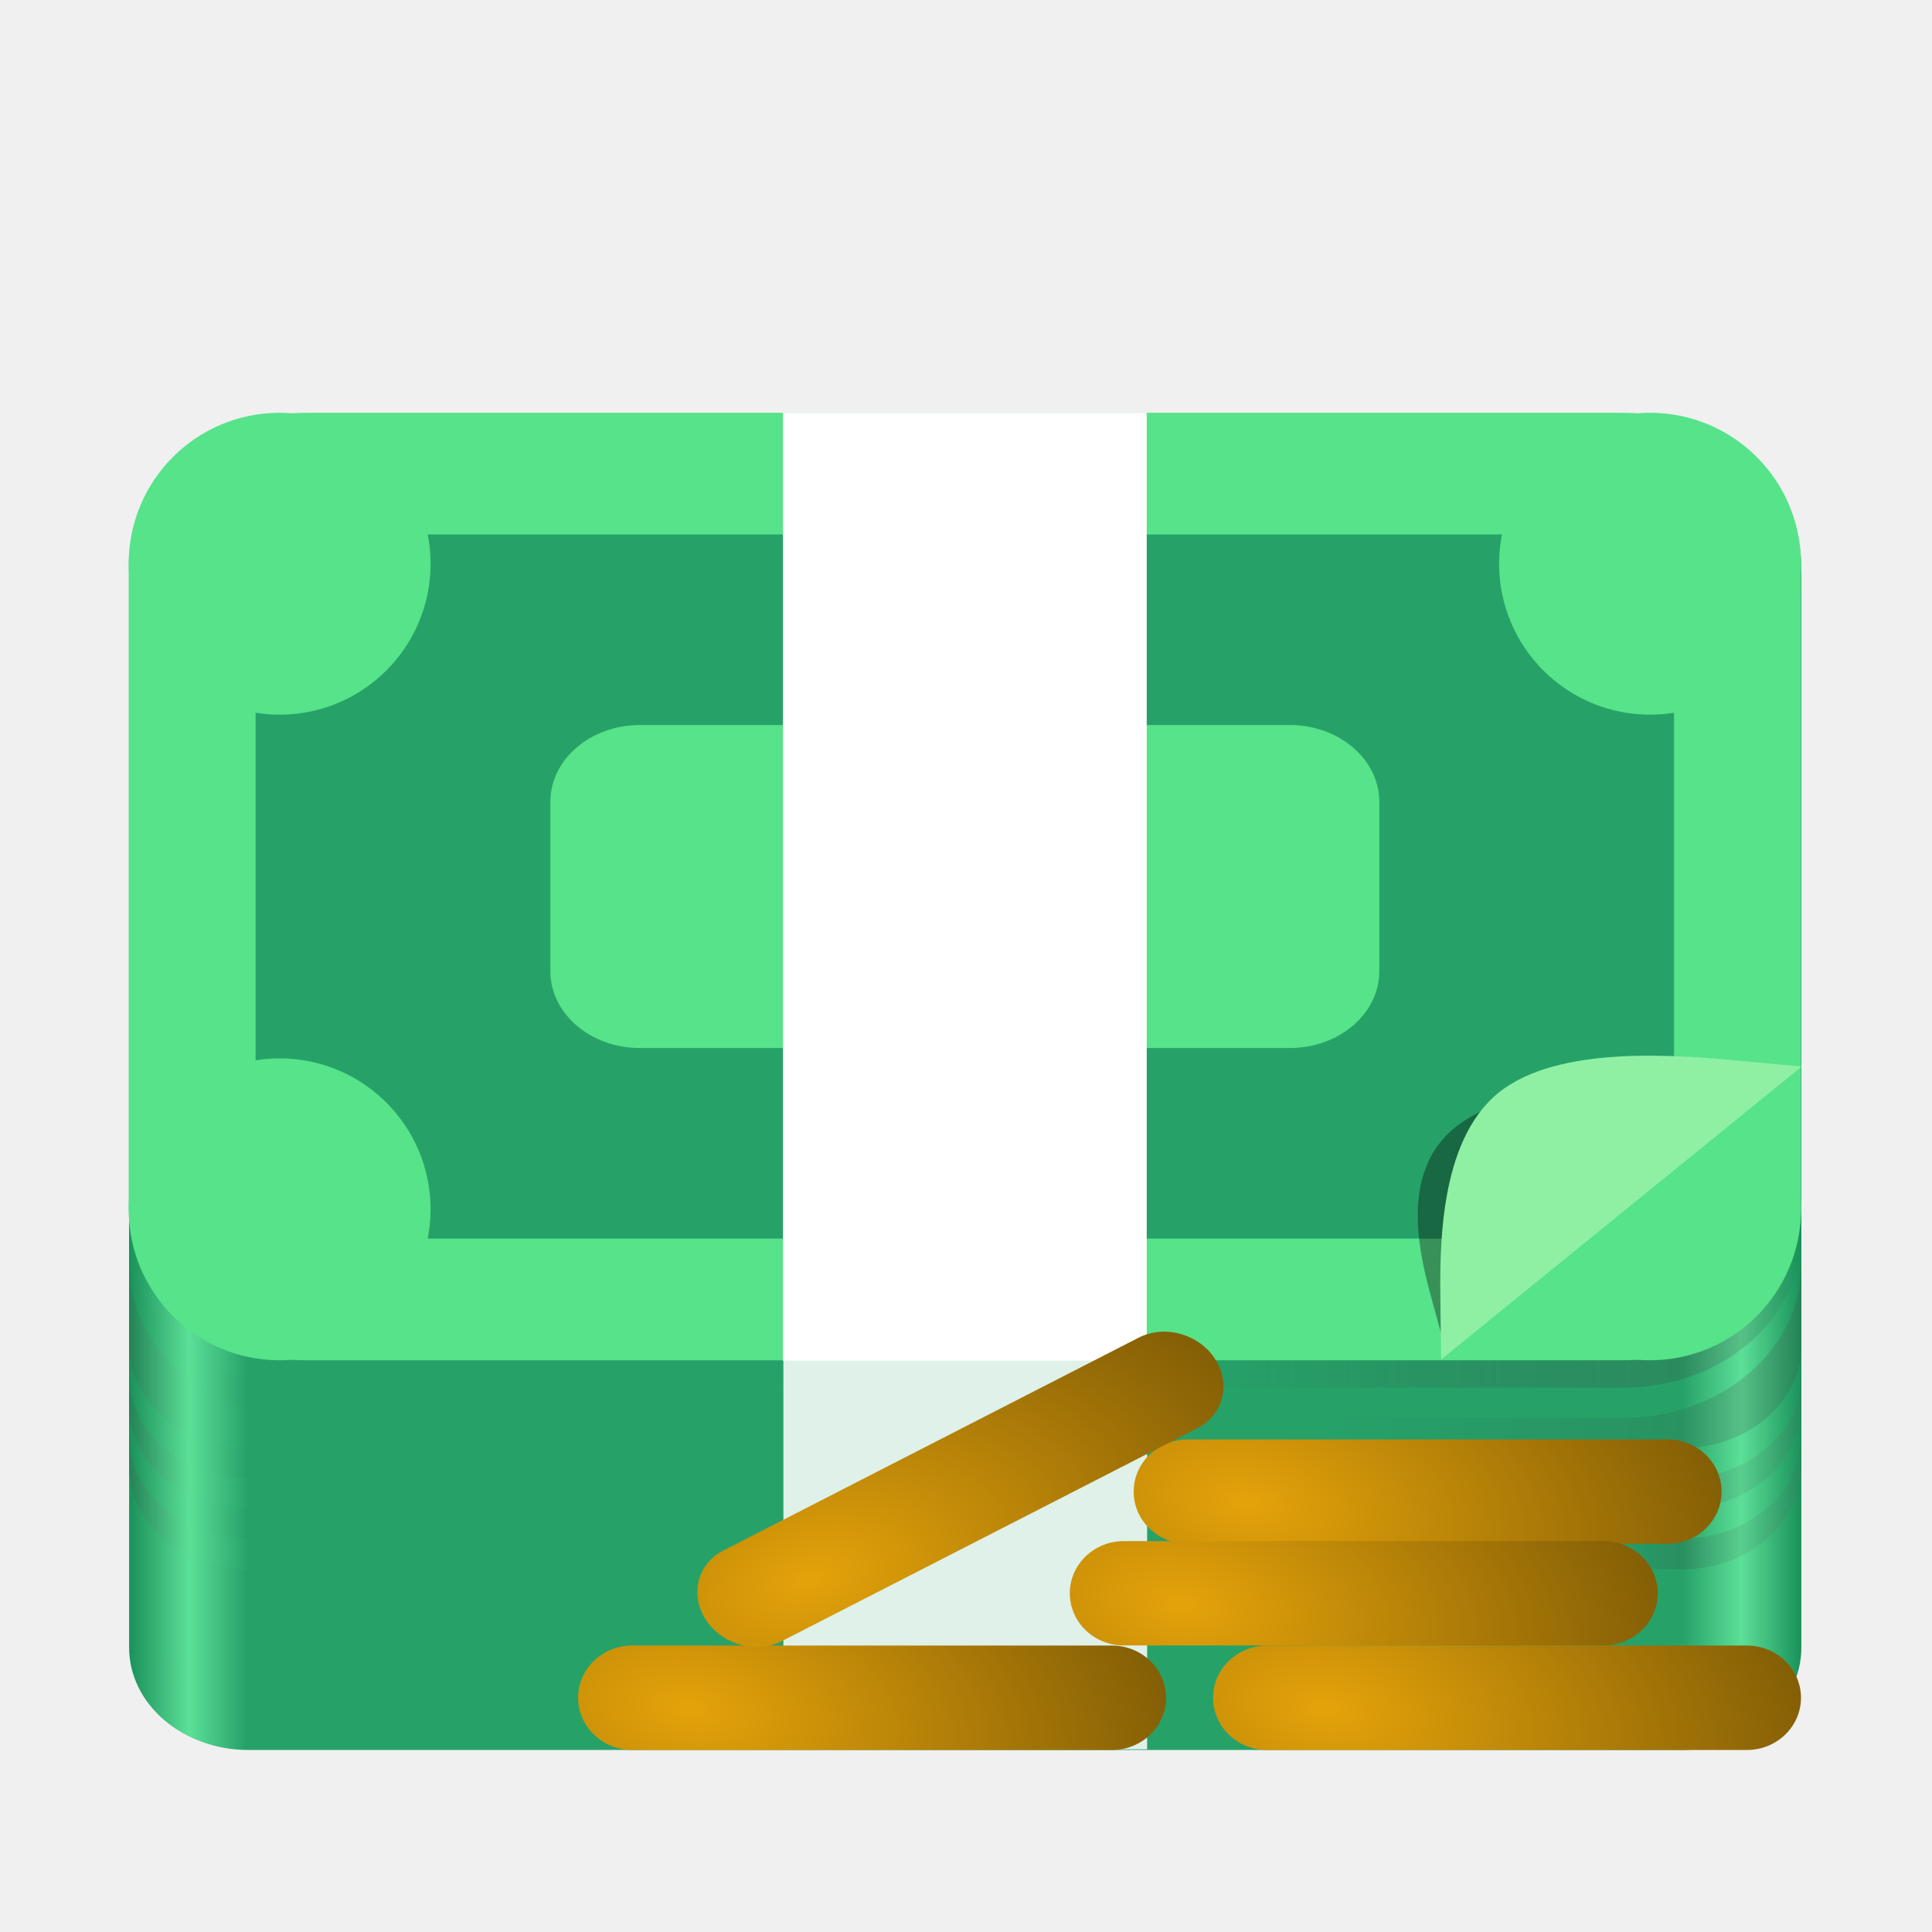
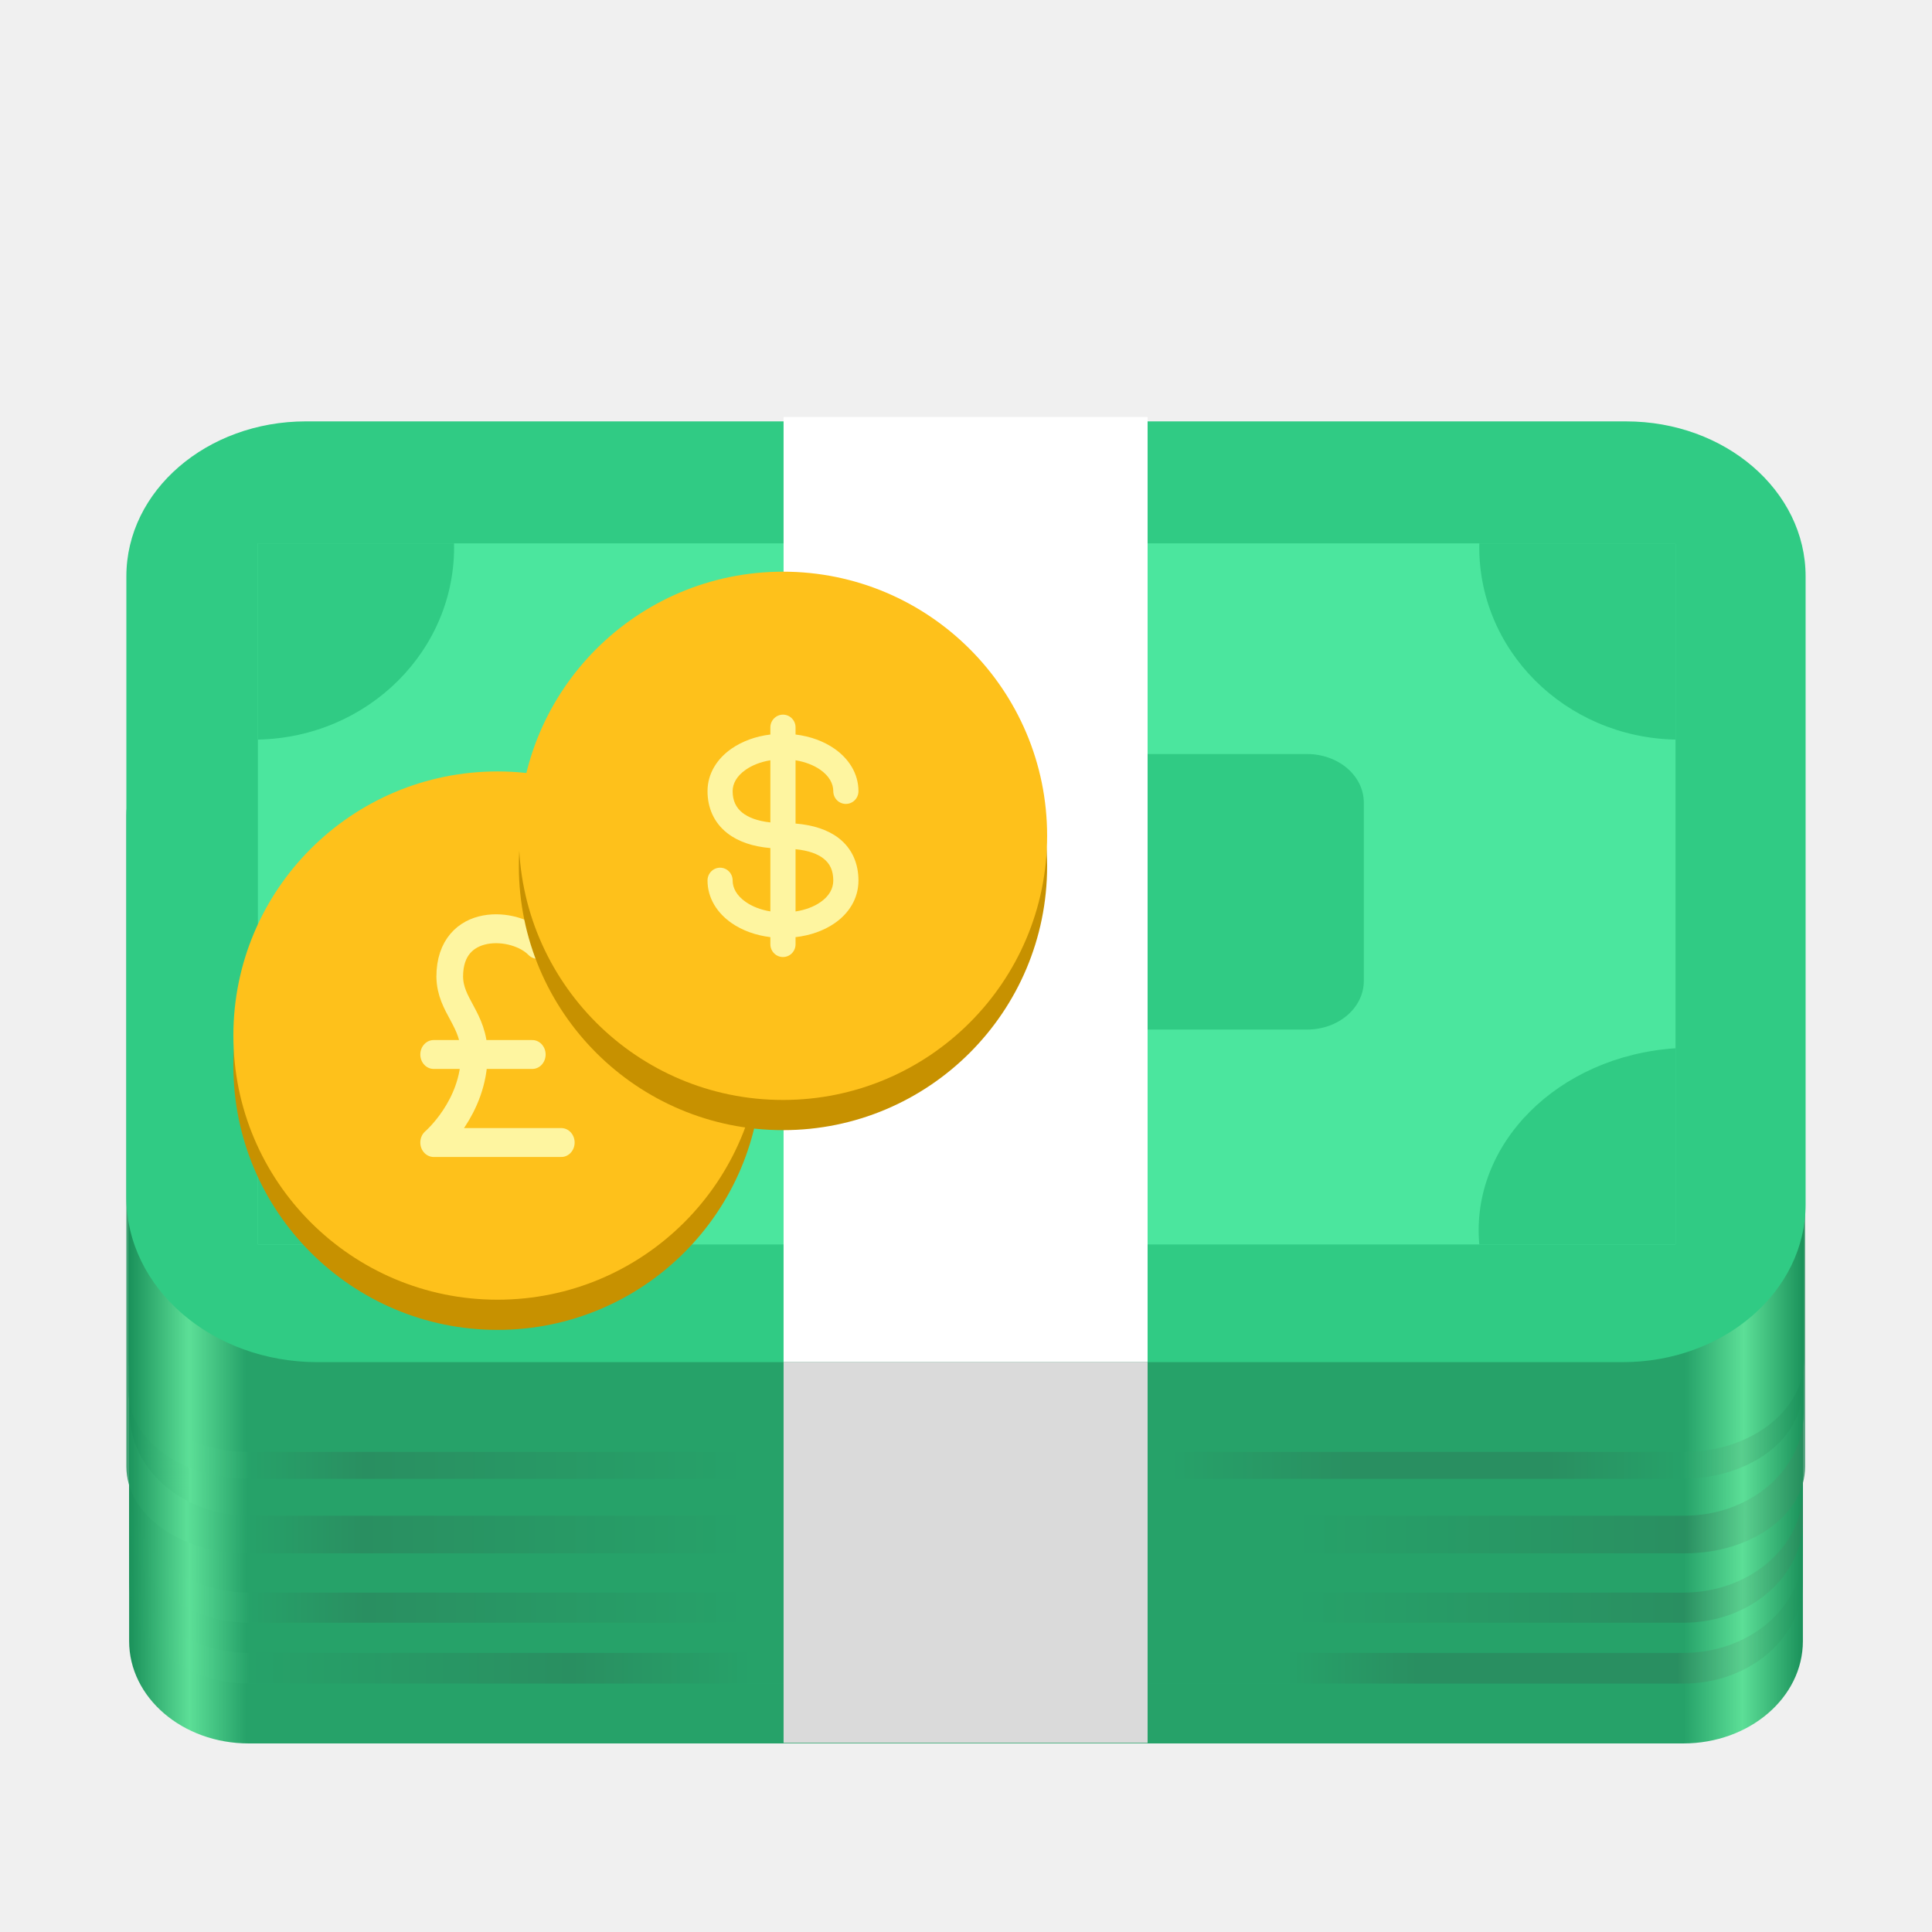
<svg xmlns="http://www.w3.org/2000/svg" xmlns:xlink="http://www.w3.org/1999/xlink" height="128px" viewBox="0 0 128 128" width="128px">
  <linearGradient id="a" gradientUnits="userSpaceOnUse">
    <stop offset="0" stop-color="#1a915a" />
    <stop offset="0.036" stop-color="#5cdf97" />
    <stop offset="0.07" stop-color="#26a269" />
    <stop offset="0.929" stop-color="#26a269" />
    <stop offset="0.964" stop-color="#5cdf97" />
    <stop offset="1" stop-color="#1a915a" />
  </linearGradient>
-   <linearGradient id="b" gradientTransform="matrix(0.247304 0 0 0.212061 -13.35709 211.239)" x1="88.596" x2="536.596" xlink:href="#a" y1="-449.394" y2="-449.394" />
-   <linearGradient id="c" gradientTransform="matrix(0.247304 0 0 0.21217 -13.35715 199.3266)" gradientUnits="userSpaceOnUse" x1="88.596" x2="536.596" y1="-449.394" y2="-449.394">
-     <stop offset="0" stop-color="#257f55" stop-opacity="0.82" />
+   <linearGradient id="b" gradientTransform="matrix(0.247525 0 0 0.211915 -13.3765 210.7427)" x1="88.596" x2="536.596" xlink:href="#a" y1="-449.394" y2="-449.394" />
+   <linearGradient id="c" gradientTransform="matrix(0.247525 0 0 0.212024 -13.37656 206.833)" gradientUnits="userSpaceOnUse" x1="88.596" x2="536.596" y1="-449.394" y2="-449.394">
+     <stop offset="0" stop-color="#1a915a" stop-opacity="0.82" />
    <stop offset="0.036" stop-color="#5cdf97" stop-opacity="0.82" />
    <stop offset="0.072" stop-color="#26a269" stop-opacity="0.82" />
-     <stop offset="0.876" stop-color="#26a269" stop-opacity="0.82" />
+     <stop offset="0.264" stop-color="#2a8b5f" stop-opacity="0.82" />
+     <stop offset="0.371" stop-color="#26a269" stop-opacity="0.82" />
+     <stop offset="0.692" stop-color="#26a269" stop-opacity="0.82" />
+     <stop offset="0.77" stop-color="#2a8b5f" stop-opacity="0.82" />
+     <stop offset="0.925" stop-color="#2a8b5f" stop-opacity="0.82" />
+     <stop offset="0.964" stop-color="#59cb8c" stop-opacity="0.82" />
+     <stop offset="1" stop-color="#1a915a" stop-opacity="0.82" />
+   </linearGradient>
+   <linearGradient id="d" gradientTransform="matrix(0.247525 0 0 0.211915 -13.37556 204.7496)" x1="88.596" x2="536.596" xlink:href="#a" y1="-449.394" y2="-449.394" />
+   <linearGradient id="e" gradientUnits="userSpaceOnUse">
+     <stop offset="0" stop-color="#1a915a" stop-opacity="0.82" />
+     <stop offset="0.036" stop-color="#5cdf97" stop-opacity="0.82" />
+     <stop offset="0.072" stop-color="#26a269" stop-opacity="0.82" />
+     <stop offset="0.141" stop-color="#2a8b5f" stop-opacity="0.82" />
+     <stop offset="0.367" stop-color="#26a269" stop-opacity="0.82" />
+     <stop offset="0.697" stop-color="#26a269" stop-opacity="0.82" />
    <stop offset="0.929" stop-color="#2a8b5f" stop-opacity="0.82" />
    <stop offset="0.964" stop-color="#59cb8c" stop-opacity="0.82" />
    <stop offset="1" stop-color="#258a5b" stop-opacity="0.82" />
  </linearGradient>
-   <linearGradient id="d" gradientTransform="matrix(0.247304 0 0 0.212061 -13.35616 197.2418)" x1="88.596" x2="536.596" xlink:href="#a" y1="-449.394" y2="-449.394" />
-   <linearGradient id="e" gradientTransform="matrix(0.247304 0 0 0.212061 -13.35712 195.2435)" gradientUnits="userSpaceOnUse" x1="88.596" x2="536.596" y1="-449.394" y2="-449.394">
-     <stop offset="0" stop-color="#257f55" stop-opacity="0.82" />
+   <linearGradient id="f" gradientTransform="matrix(0.247525 0 0 0.211915 -13.37653 202.7527)" x1="88.596" x2="536.596" xlink:href="#e" y1="-449.394" y2="-449.394" />
+   <linearGradient id="g" gradientTransform="matrix(0.247525 0 0 0.211915 -13.37589 200.7509)" x1="88.596" x2="536.596" xlink:href="#a" y1="-449.394" y2="-449.394" />
+   <linearGradient id="h" gradientTransform="matrix(0.248261 0 0 0.179756 -13.62221 183.697)" x1="88.596" x2="536.596" xlink:href="#e" y1="-449.394" y2="-449.394" />
+   <linearGradient id="i" gradientTransform="matrix(0.247525 0 0 0.211915 -13.32836 195.6576)" x1="88.596" x2="536.596" xlink:href="#a" y1="-449.394" y2="-449.394" />
+   <linearGradient id="j" gradientTransform="matrix(0.247429 0 0 0.179756 -13.40212 178.7596)" gradientUnits="userSpaceOnUse" x1="88.596" x2="536.596" y1="-449.394" y2="-449.394">
+     <stop offset="0" stop-color="#1a915a" stop-opacity="0.82" />
    <stop offset="0.036" stop-color="#5cdf97" stop-opacity="0.82" />
    <stop offset="0.072" stop-color="#26a269" stop-opacity="0.82" />
-     <stop offset="0.783" stop-color="#26a269" stop-opacity="0.82" />
-     <stop offset="0.929" stop-color="#2a8b5f" stop-opacity="0.82" />
+     <stop offset="0.141" stop-color="#2a8b5f" stop-opacity="0.82" />
+     <stop offset="0.367" stop-color="#26a269" stop-opacity="0.82" />
+     <stop offset="0.623" stop-color="#26a269" stop-opacity="0.82" />
+     <stop offset="0.733" stop-color="#2a8b5f" stop-opacity="0.82" />
+     <stop offset="0.849" stop-color="#2a8b5f" stop-opacity="0.82" />
+     <stop offset="0.929" stop-color="#26a269" stop-opacity="0.82" />
    <stop offset="0.964" stop-color="#59cb8c" stop-opacity="0.82" />
-     <stop offset="1" stop-color="#258a5b" stop-opacity="0.82" />
-   </linearGradient>
-   <linearGradient id="f" gradientTransform="matrix(0.247304 0 0 0.212061 -13.35649 193.2403)" x1="88.596" x2="536.596" xlink:href="#a" y1="-449.394" y2="-449.394" />
-   <linearGradient id="g" gradientTransform="matrix(0.247304 0 0 0.212061 -13.35682 191.2415)" gradientUnits="userSpaceOnUse" x1="88.596" x2="536.596" y1="-449.394" y2="-449.394">
-     <stop offset="0" stop-color="#257f55" stop-opacity="0.82" />
-     <stop offset="0.036" stop-color="#5cdf97" stop-opacity="0.82" />
-     <stop offset="0.071" stop-color="#26a269" stop-opacity="0.82" />
-     <stop offset="0.707" stop-color="#26a269" stop-opacity="0.82" />
-     <stop offset="0.929" stop-color="#298f60" stop-opacity="0.82" />
-     <stop offset="0.964" stop-color="#55ba83" stop-opacity="0.82" />
-     <stop offset="1" stop-color="#257f55" stop-opacity="0.82" />
-   </linearGradient>
-   <linearGradient id="h" gradientTransform="matrix(0.247304 0 0 0.212061 -13.3567 189.2389)" x1="88.596" x2="536.596" xlink:href="#a" y1="-449.394" y2="-449.394" />
-   <linearGradient id="i" gradientTransform="matrix(0.247304 0 0 0.212061 -13.3567 187.2394)" gradientUnits="userSpaceOnUse" x1="88.596" x2="536.596" y1="-449.394" y2="-449.394">
-     <stop offset="0" stop-color="#1a915a" stop-opacity="0.82" />
-     <stop offset="0.036" stop-color="#5cdf97" stop-opacity="0.82" />
-     <stop offset="0.071" stop-color="#26a269" stop-opacity="0.82" />
-     <stop offset="0.642" stop-color="#26a269" stop-opacity="0.82" />
-     <stop offset="0.929" stop-color="#2f7555" stop-opacity="0.502" />
-     <stop offset="0.964" stop-color="#55ba83" stop-opacity="0.82" />
    <stop offset="1" stop-color="#1a915a" stop-opacity="0.82" />
  </linearGradient>
-   <linearGradient id="j" gradientUnits="userSpaceOnUse">
-     <stop offset="0" stop-color="#e5a30a" />
-     <stop offset="1" stop-color="#835e06" />
-   </linearGradient>
-   <radialGradient id="k" cx="-361.967" cy="279.617" gradientTransform="matrix(1.542278 0.241623 -0.146315 0.88012 681.6983 -59.09218)" r="21.206" xlink:href="#j" />
-   <radialGradient id="l" cx="-361.967" cy="279.617" gradientTransform="matrix(1.542278 0.24163 -0.146315 0.880146 677.4642 -52.36117)" r="21.206" xlink:href="#j" />
-   <radialGradient id="m" cx="-361.967" cy="279.617" gradientTransform="matrix(1.542278 0.241623 -0.146315 0.88012 686.9555 -45.4323)" r="21.206" xlink:href="#j" />
-   <radialGradient id="n" cx="-361.967" cy="279.617" gradientTransform="matrix(1.542271 0.241625 -0.146315 0.880128 644.8869 -45.43421)" r="21.206" xlink:href="#j" />
-   <radialGradient id="o" cx="-361.967" cy="279.617" gradientTransform="matrix(1.471742 -0.475316 0.368998 0.827151 483.1417 -298.688)" r="21.206" xlink:href="#j" />
-   <path d="m 16.465 51.473 h 94.969 c 4.367 0 7.91 3.039 7.91 6.785 v 50.895 c 0 3.75 -3.543 6.789 -7.91 6.789 h -94.969 c -4.367 0 -7.91 -3.039 -7.91 -6.789 v -50.895 c 0 -3.746 3.543 -6.785 7.91 -6.785 z m 0 0" fill="url(#b)" />
-   <path d="m 16.465 39.473 h 94.969 c 4.367 0 7.91 3.039 7.91 6.785 v 50.93 c 0 3.746 -3.543 6.785 -7.91 6.785 h -94.969 c -4.367 0 -7.91 -3.039 -7.91 -6.785 v -50.93 c 0 -3.746 3.543 -6.785 7.91 -6.785 z m 0 0" fill="url(#c)" />
-   <path d="m 16.465 37.473 h 94.969 c 4.367 0 7.91 3.039 7.91 6.785 v 50.895 c 0 3.75 -3.543 6.785 -7.91 6.785 h -94.969 c -4.367 0 -7.91 -3.035 -7.91 -6.785 v -50.895 c 0 -3.746 3.543 -6.785 7.91 -6.785 z m 0 0" fill="url(#d)" />
-   <path d="m 16.465 35.473 h 94.969 c 4.367 0 7.91 3.039 7.91 6.785 v 50.895 c 0 3.75 -3.543 6.785 -7.91 6.785 h -94.969 c -4.367 0 -7.91 -3.035 -7.91 -6.785 v -50.895 c 0 -3.746 3.543 -6.785 7.91 -6.785 z m 0 0" fill="url(#e)" />
-   <path d="m 16.465 33.473 h 94.969 c 4.367 0 7.91 3.039 7.91 6.785 v 50.895 c 0 3.75 -3.543 6.785 -7.91 6.785 h -94.969 c -4.367 0 -7.91 -3.035 -7.91 -6.785 v -50.895 c 0 -3.746 3.543 -6.785 7.91 -6.785 z m 0 0" fill="url(#f)" />
-   <path d="m 16.465 31.473 h 94.969 c 4.367 0 7.91 3.039 7.91 6.785 v 50.895 c 0 3.746 -3.543 6.785 -7.91 6.785 h -94.969 c -4.367 0 -7.91 -3.039 -7.91 -6.785 v -50.895 c 0 -3.746 3.543 -6.785 7.91 -6.785 z m 0 0" fill="url(#g)" />
-   <path d="m 20.363 29.473 h 87.172 c 6.523 0 11.809 4.531 11.809 10.125 v 44.215 c 0 5.594 -5.285 10.125 -11.809 10.125 h -87.172 c -6.523 0 -11.809 -4.531 -11.809 -10.125 v -44.215 c 0 -5.594 5.285 -10.125 11.809 -10.125 z m 0 0" fill="url(#h)" />
-   <path d="m 20.363 27.473 h 87.172 c 6.523 0 11.809 4.531 11.809 10.125 v 44.215 c 0 5.594 -5.285 10.125 -11.809 10.125 h -87.172 c -6.523 0 -11.809 -4.531 -11.809 -10.125 v -44.215 c 0 -5.594 5.285 -10.125 11.809 -10.125 z m 0 0" fill="url(#i)" />
-   <path d="m 20.336 27.348 h 87.172 c 6.523 0 11.812 4.535 11.812 10.129 v 42.516 c 0 5.594 -5.289 10.129 -11.812 10.129 h -87.172 c -6.523 0 -11.809 -4.535 -11.809 -10.129 v -42.516 c 0 -5.594 5.285 -10.129 11.809 -10.129 z m 0 0" fill="#57e389" />
-   <path d="m 22.871 35.41 h 82.105 c 3.277 0 5.934 2.277 5.934 5.086 v 36.473 c 0 2.812 -2.656 5.09 -5.934 5.09 h -82.105 c -3.277 0 -5.938 -2.277 -5.938 -5.09 v -36.473 c 0 -2.809 2.66 -5.086 5.938 -5.086 z m 0 0" fill="#26a269" />
-   <g fill="#57e389">
-     <path d="m 28.527 37.348 c 0 5.523 -4.477 10 -10 10 c -5.523 0 -10 -4.477 -10 -10 c 0 -5.52 4.477 -10 10 -10 c 5.523 0 10 4.48 10 10 z m 0 0" />
-     <path d="m 119.32 37.348 c 0 5.523 -4.48 10 -10 10 c -5.523 0 -10 -4.477 -10 -10 c 0 -5.52 4.477 -10 10 -10 c 5.52 0 10 4.48 10 10 z m 0 0" />
-     <path d="m 119.32 80.121 c 0 5.52 -4.48 10 -10 10 c -5.523 0 -10 -4.48 -10 -10 c 0 -5.523 4.477 -10 10 -10 c 5.52 0 10 4.477 10 10 z m 0 0" />
-     <path d="m 28.527 80.121 c 0 5.52 -4.477 10 -10 10 c -5.523 0 -10 -4.48 -10 -10 c 0 -5.523 4.477 -10 10 -10 c 5.523 0 10 4.477 10 10 z m 0 0" />
+   <linearGradient id="k" gradientTransform="matrix(0.247761 0 0 0.190813 -13.42427 181.9432)" x1="88.596" x2="536.596" xlink:href="#a" y1="-449.394" y2="-449.394" />
+   <path d="m 16.473 51.086 h 95.051 c 4.375 0 7.922 3.039 7.922 6.781 v 50.859 c 0 3.746 -3.547 6.781 -7.922 6.781 h -95.051 c -4.375 0 -7.918 -3.035 -7.918 -6.781 v -50.859 c 0 -3.742 3.543 -6.781 7.918 -6.781 z m 0 0" fill="url(#b)" />
+   <path d="m 16.473 47.09 h 95.051 c 4.375 0 7.922 3.035 7.922 6.781 v 50.891 c 0 3.746 -3.547 6.781 -7.922 6.781 h -95.051 c -4.375 0 -7.918 -3.035 -7.918 -6.781 v -50.891 c 0 -3.746 3.543 -6.781 7.918 -6.781 z m 0 0" fill="url(#c)" />
+   <path d="m 16.473 45.09 h 95.051 c 4.375 0 7.922 3.035 7.922 6.781 v 50.859 c 0 3.746 -3.547 6.781 -7.922 6.781 h -95.051 c -4.375 0 -7.918 -3.035 -7.918 -6.781 v -50.859 c 0 -3.746 3.543 -6.781 7.918 -6.781 z m 0 0" fill="url(#d)" />
+   <path d="m 16.473 43.09 h 95.051 c 4.375 0 7.922 3.039 7.922 6.781 v 50.859 c 0 3.746 -3.547 6.781 -7.922 6.781 h -95.051 c -4.375 0 -7.918 -3.035 -7.918 -6.781 v -50.859 c 0 -3.742 3.543 -6.781 7.918 -6.781 z m 0 0" fill="url(#f)" />
+   <path d="m 16.473 41.094 h 95.051 c 4.375 0 7.922 3.035 7.922 6.781 v 50.859 c 0 3.746 -3.547 6.781 -7.922 6.781 h -95.051 c -4.375 0 -7.918 -3.035 -7.918 -6.781 v -50.859 c 0 -3.746 3.543 -6.781 7.918 -6.781 z m 0 0" fill="url(#g)" />
+   <path d="m 16.316 48.266 h 95.332 c 4.387 0 7.945 2.574 7.945 5.75 v 43.145 c 0 3.176 -3.559 5.75 -7.945 5.75 h -95.332 c -4.387 0 -7.945 -2.574 -7.945 -5.75 v -43.145 c 0 -3.176 3.559 -5.75 7.945 -5.75 z m 0 0" fill="url(#h)" />
+   <path d="m 16.52 36 h 95.051 c 4.375 0 7.922 3.035 7.922 6.781 v 50.859 c 0 3.746 -3.547 6.781 -7.922 6.781 h -95.051 c -4.371 0 -7.918 -3.035 -7.918 -6.781 v -50.859 c 0 -3.746 3.547 -6.781 7.918 -6.781 z m 0 0" fill="url(#i)" />
+   <path d="m 16.438 43.328 h 95.012 c 4.375 0 7.918 2.574 7.918 5.75 v 43.145 c 0 3.176 -3.543 5.75 -7.918 5.75 h -95.012 c -4.375 0 -7.918 -2.574 -7.918 -5.75 v -43.145 c 0 -3.176 3.543 -5.75 7.918 -5.75 z m 0 0" fill="url(#j)" />
+   <path d="m 16.453 38.184 h 95.141 c 4.379 0 7.93 2.734 7.93 6.105 v 45.797 c 0 3.371 -3.551 6.105 -7.93 6.105 h -95.141 c -4.379 0 -7.926 -2.734 -7.926 -6.105 v -45.797 c 0 -3.371 3.547 -6.105 7.926 -6.105 z m 0 0" fill="url(#k)" />
+   <path d="m 20.27 27.918 h 87.461 c 6.57 0 11.895 4.598 11.895 10.266 v 41.605 c 0 5.777 -5.426 10.457 -12.121 10.457 h -86.465 c -6.996 0 -12.668 -4.895 -12.668 -10.93 v -41.133 c 0 -5.668 5.328 -10.266 11.898 -10.266 z m 0 0" fill="#30cb84" />
+   <path d="m 17.086 36 h 93.922 v 46.449 h -93.922 z m 0 0" fill="#4be69e" />
+   <g fill="#30cb84">
+     <path d="m 111.008 69.449 v 13 h -13 c -0.602 -6.66 5.215 -12.48 13 -13 z m 0 0" />
+     <path d="m 17.086 36 h 12.996 c 0.148 7.035 -5.668 12.855 -12.996 13 z m 0 0" />
+     <path d="m 41.41 49.957 h 45.18 c 2.086 0 3.766 1.438 3.766 3.223 v 11.809 c 0 1.785 -1.68 3.223 -3.766 3.223 h -45.18 c -2.086 0 -3.766 -1.438 -3.766 -3.223 v -11.809 c 0 -1.785 1.68 -3.223 3.766 -3.223 z m 0 0" />
  </g>
-   <path d="m 95.695 89.129 l -0.781 -2.84 c -0.781 -2.844 -2.348 -8.527 1.512 -11.613 c 3.855 -3.086 13.137 -3.574 17.777 -3.816 l 4.637 -0.242" fill-opacity="0.361" />
-   <path d="m 95.48 90.066 l -0.047 -3.605 c -0.047 -3.605 -0.141 -10.82 3.84 -14.055 c 3.984 -3.234 12.039 -2.488 16.07 -2.117 l 4.027 0.371" fill="#8ff0a4" />
-   <path d="m 42.398 48.035 h 43.047 c 3.281 0 5.938 2.281 5.938 5.09 v 11.219 c 0 2.809 -2.656 5.09 -5.938 5.09 h -43.047 c -3.277 0 -5.934 -2.281 -5.934 -5.09 v -11.219 c 0 -2.809 2.656 -5.09 5.934 -5.09 z m 0 0" fill="#57e389" />
-   <path d="m 51.875 27.348 h 24.098 v 62.809 h -24.098 z m 0 0" fill="#ffffff" />
-   <path d="m 51.902 115.898 h 24.098 v -25.762 h -24.098 z m 0 0" fill="#ffffff" fill-opacity="0.851" />
-   <path d="m 78.691 95.367 h 31.789 c 1.977 0 3.578 1.547 3.578 3.457 c 0 1.91 -1.602 3.457 -3.578 3.457 h -31.789 c -1.98 0 -3.582 -1.547 -3.582 -3.457 c 0 -1.91 1.605 -3.457 3.582 -3.457 z m 0 0" fill="url(#k)" />
-   <path d="m 74.457 102.102 h 31.789 c 1.977 0 3.582 1.551 3.582 3.457 c 0 1.91 -1.605 3.457 -3.582 3.457 h -31.789 c -1.977 0 -3.578 -1.547 -3.578 -3.457 c -0.004 -1.906 1.602 -3.457 3.578 -3.457 z m 0 0" fill="url(#l)" />
-   <path d="m 83.949 109.023 h 31.789 c 1.977 0 3.582 1.551 3.582 3.461 c 0 1.906 -1.605 3.457 -3.582 3.457 h -31.789 c -1.977 0 -3.582 -1.551 -3.582 -3.457 c 0 -1.91 1.605 -3.461 3.582 -3.461 z m 0 0" fill="url(#m)" />
-   <path d="m 41.883 109.023 h 31.789 c 1.977 0 3.582 1.547 3.582 3.457 c 0 1.91 -1.605 3.461 -3.582 3.461 h -31.789 c -1.977 0 -3.582 -1.551 -3.582 -3.461 c 0 -1.91 1.605 -3.457 3.582 -3.457 z m 0 0" fill="url(#n)" />
-   <path d="m 47.918 102.73 l 27.527 -14.109 c 1.715 -0.875 3.977 -0.246 5.051 1.406 c 1.074 1.652 0.559 3.707 -1.152 4.586 l -27.531 14.109 c -1.711 0.875 -3.973 0.246 -5.047 -1.406 c -1.078 -1.656 -0.559 -3.707 1.152 -4.586 z m 0 0" fill="url(#o)" />
+   <path d="m 51.914 27.629 h 24.117 v 62.594 h -24.117 z m 0 0" fill="#ffffff" />
+   <path d="m 51.914 115.469 h 24.117 v -25.246 h -24.117 z m 0 0" fill="#dadada" />
+   <path d="m 98.008 36 h 13 v 13 c -7.328 -0.145 -13.148 -5.965 -13 -13 z m 0 0" fill="#30cb84" />
+   <path d="m 17.086 69.449 c 7.18 0 13 5.82 12.996 13 h -12.996 z m 0 0" fill="#30cb84" />
+   <path d="m 50.461 70.609 c 0 9.664 -7.836 17.5 -17.5 17.5 c -9.664 0 -17.5 -7.836 -17.5 -17.5 s 7.836 -17.5 17.5 -17.5 c 9.664 0 17.5 7.836 17.5 17.5 z m 0 0" fill="#c79100" />
+   <path d="m 50.461 68.609 c 0 9.664 -7.836 17.5 -17.5 17.5 c -9.664 0 -17.5 -7.836 -17.5 -17.5 s 7.836 -17.5 17.5 -17.5 c 9.664 0 17.5 7.836 17.5 17.5 z m 0 0" fill="#fec11b" />
+   <path d="m 17.498 20.502 h -11 s 3.501 -2.762 3.501 -7.001 c 0 -2.827 -2.083 -3.84 -2.114 -6.194 c 0 -4.666 5.614 -4.417 7.565 -2.565 m -8.952 8.759 h 8.5" fill="none" stroke="#fef5a0" stroke-linecap="round" stroke-linejoin="round" stroke-width="2.298" transform="matrix(0.768843 0 0 0.833073 23.73405 58.61578)" />
+   <path d="m 69.375 57.375 c 0 9.668 -7.836 17.5 -17.5 17.5 c -9.668 0 -17.5 -7.832 -17.5 -17.5 c 0 -9.664 7.832 -17.5 17.5 -17.5 c 9.664 0 17.5 7.836 17.5 17.5 z m 0 0" fill="#c79100" />
+   <path d="m 69.375 55.375 c 0 9.668 -7.836 17.5 -17.5 17.5 c -9.668 0 -17.5 -7.832 -17.5 -17.5 c 0 -9.664 7.832 -17.5 17.5 -17.5 c 9.664 0 17.5 7.836 17.5 17.5 z m 0 0" fill="#fec11b" />
+   <path d="m 52.707 48.191 c 0 -0.465 -0.371 -0.844 -0.832 -0.844 s -0.836 0.379 -0.836 0.844 v 0.473 c -0.973 0.117 -1.871 0.445 -2.586 0.945 c -0.918 0.641 -1.578 1.617 -1.578 2.809 c 0 1.078 0.41 2.078 1.312 2.781 c 0.715 0.559 1.676 0.887 2.852 0.988 v 4.195 c -0.652 -0.105 -1.215 -0.332 -1.637 -0.629 c -0.594 -0.414 -0.863 -0.922 -0.863 -1.418 c 0 -0.469 -0.371 -0.848 -0.832 -0.848 c -0.461 0 -0.832 0.379 -0.832 0.848 c 0 1.191 0.66 2.164 1.578 2.809 c 0.715 0.5 1.613 0.824 2.586 0.945 v 0.473 c 0 0.465 0.375 0.844 0.836 0.844 s 0.832 -0.379 0.832 -0.844 v -0.473 c 0.969 -0.113 1.863 -0.422 2.582 -0.918 c 0.93 -0.637 1.586 -1.617 1.586 -2.836 c 0 -1.105 -0.406 -2.113 -1.32 -2.816 c -0.715 -0.547 -1.676 -0.859 -2.848 -0.957 v -4.191 c 0.652 0.105 1.215 0.332 1.641 0.629 c 0.59 0.414 0.859 0.918 0.859 1.418 c 0 0.469 0.375 0.844 0.832 0.844 c 0.461 0 0.836 -0.375 0.836 -0.844 c 0 -1.191 -0.664 -2.168 -1.582 -2.809 c -0.715 -0.5 -1.609 -0.828 -2.586 -0.945 z m -1.668 2.18 c -0.652 0.105 -1.215 0.332 -1.637 0.629 c -0.594 0.414 -0.863 0.918 -0.863 1.418 c 0 0.613 0.215 1.094 0.664 1.441 c 0.375 0.293 0.961 0.535 1.836 0.629 z m 1.668 5.891 v 4.125 c 0.66 -0.102 1.223 -0.32 1.645 -0.613 c 0.578 -0.398 0.855 -0.898 0.855 -1.438 c 0 -0.656 -0.219 -1.129 -0.66 -1.465 c -0.367 -0.285 -0.953 -0.52 -1.84 -0.609 z m 0 0" fill="#fef5a0" fill-rule="evenodd" />
</svg>
